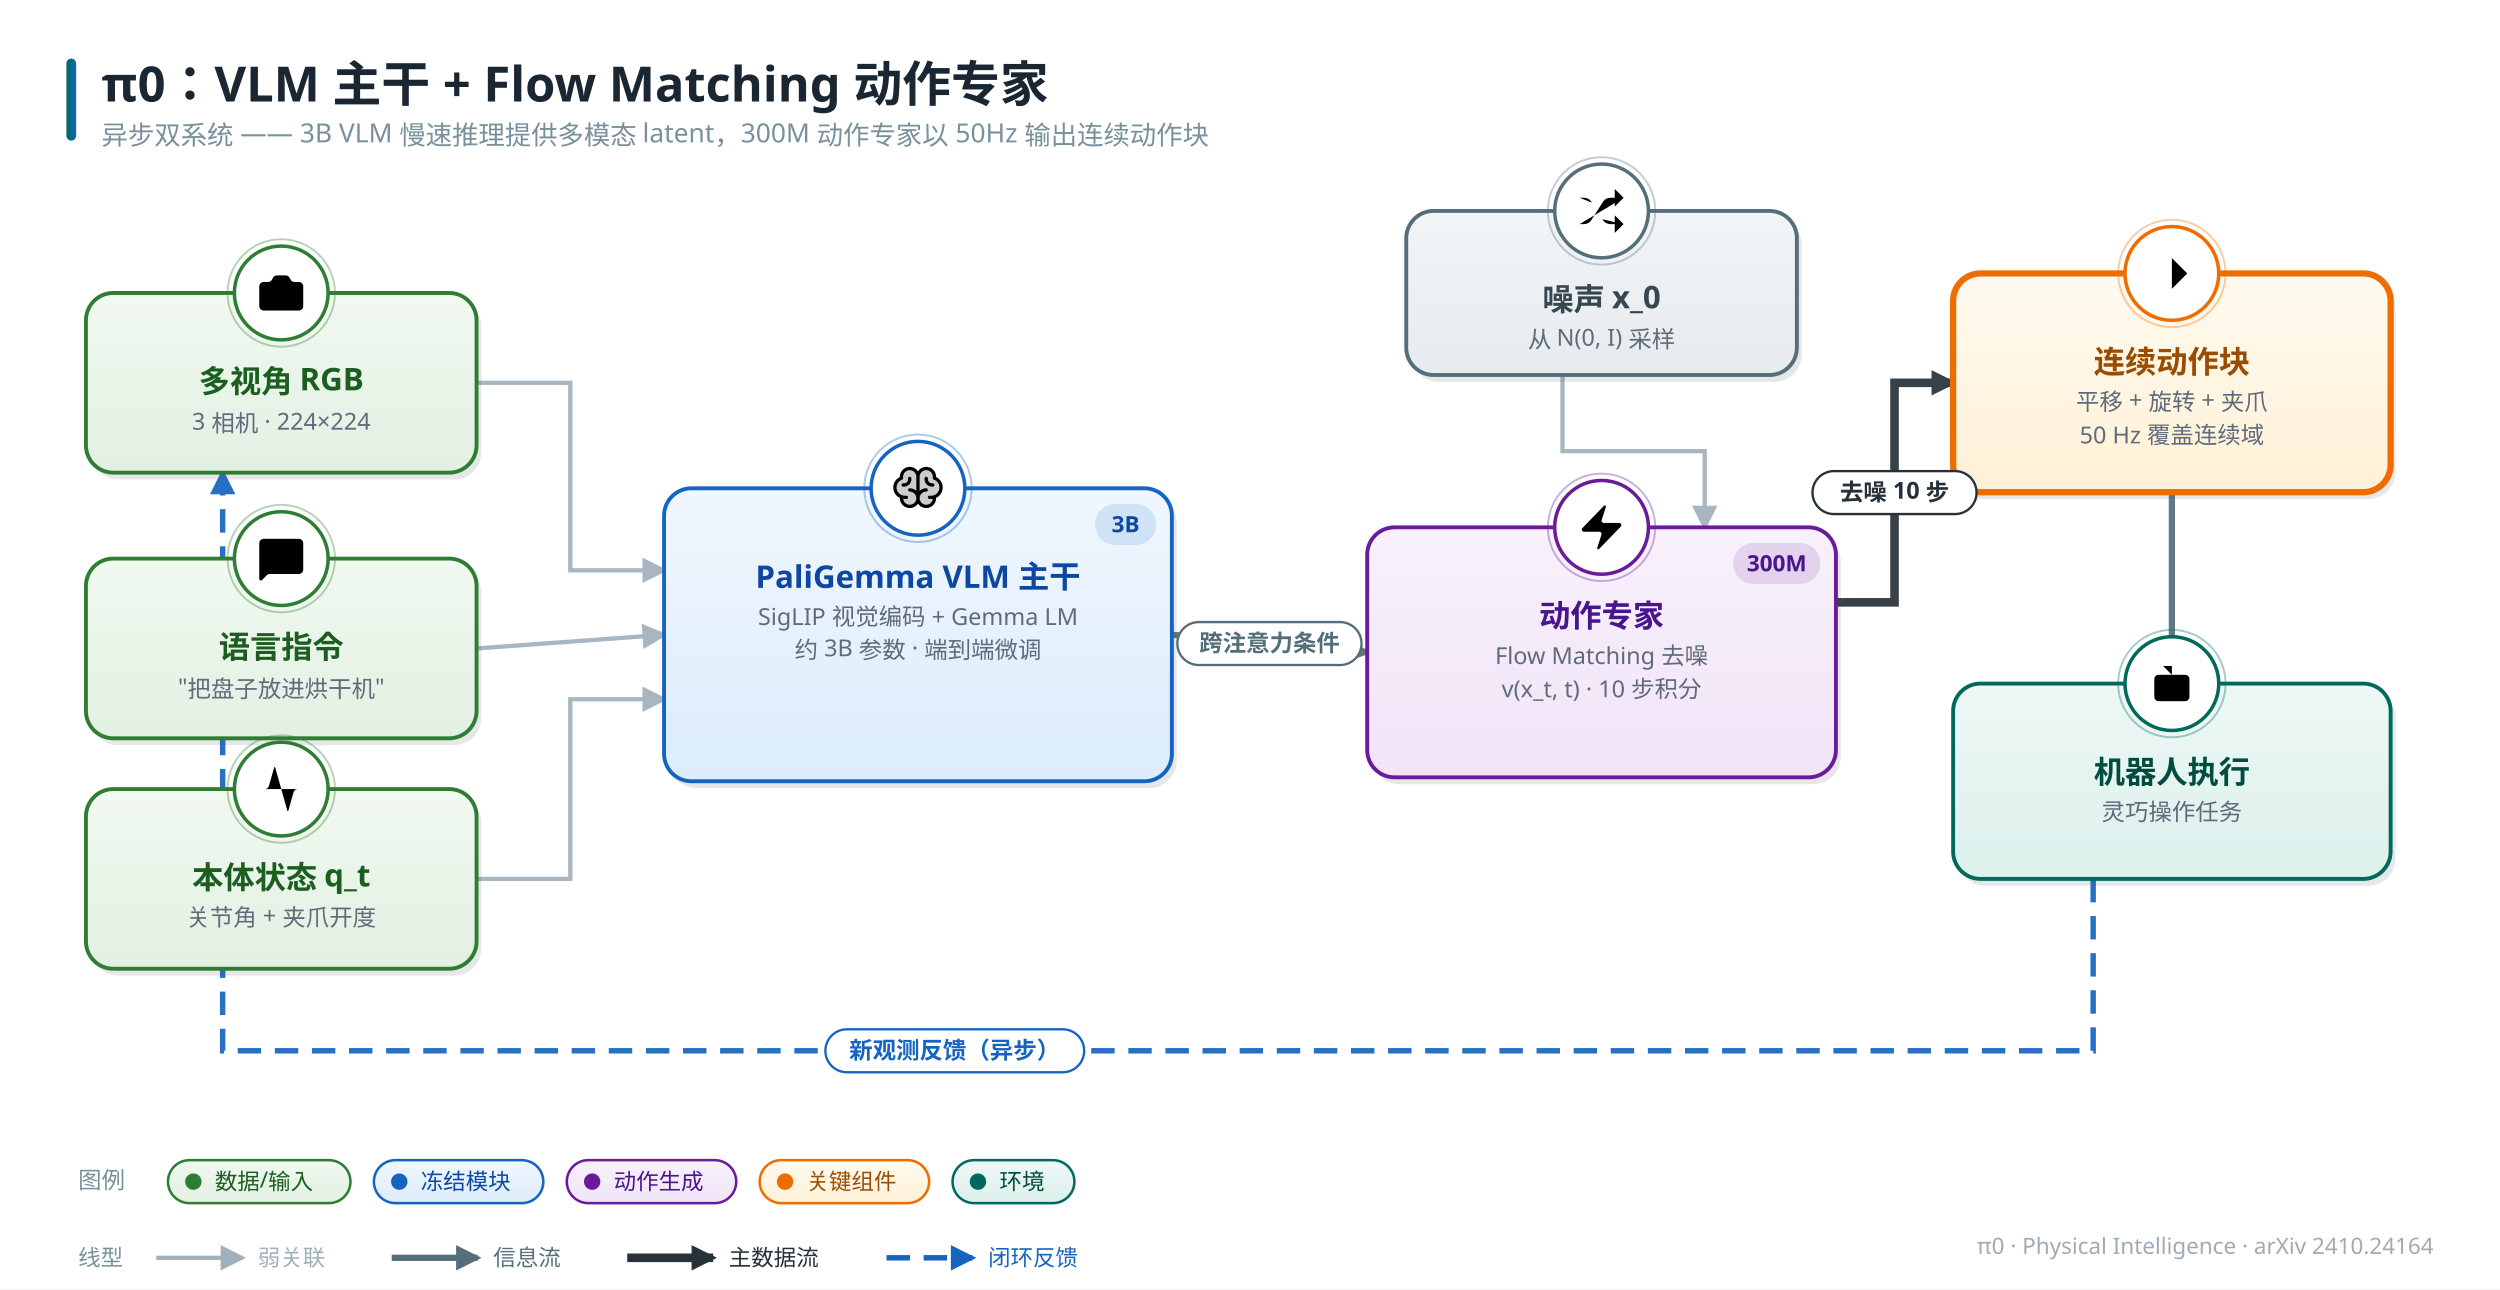
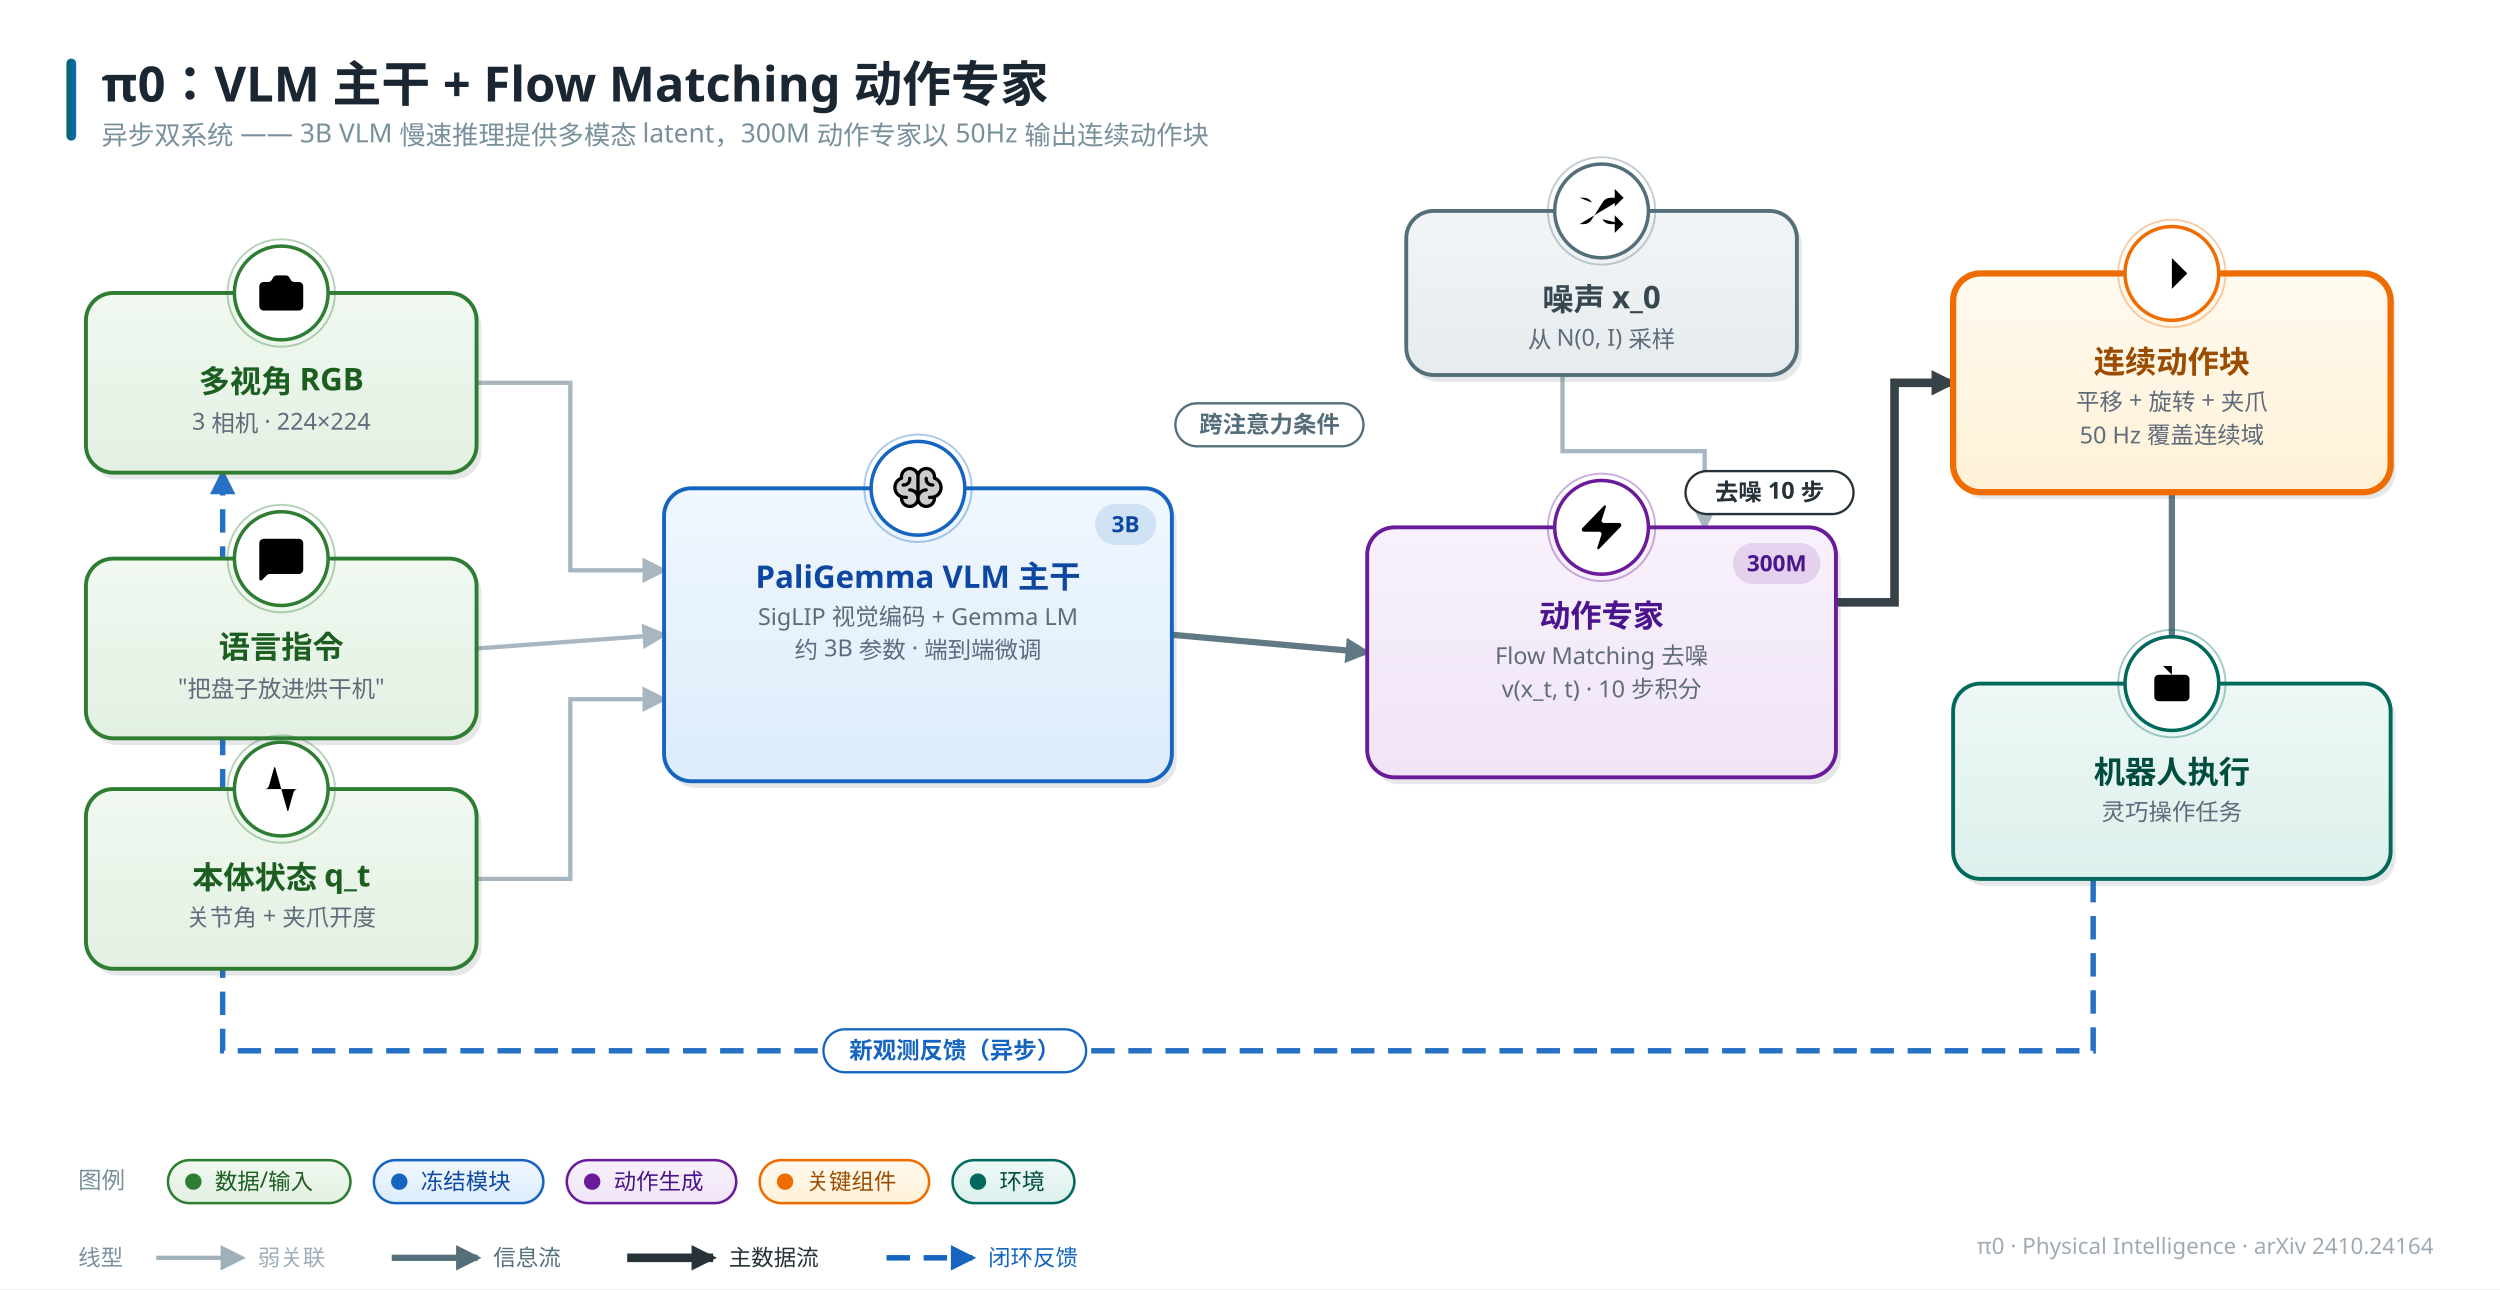
<svg xmlns="http://www.w3.org/2000/svg" width="1280" height="660" viewBox="0 0 1280 660" font-family="'PingFang SC','Hiragino Sans GB','Microsoft YaHei','Segoe UI',sans-serif">
  <style>text{font-family:'PingFang SC','Hiragino Sans GB','Microsoft YaHei','Segoe UI',sans-serif;} .lbl{font-weight:700;}</style>
  <defs>
    <linearGradient id="g-data" x1="0" y1="0" x2="0" y2="1">
      <stop offset="0" stop-color="#f1f9f1" />
      <stop offset="1" stop-color="#e2f0e2" />
    </linearGradient>
    <linearGradient id="g-frozen" x1="0" y1="0" x2="0" y2="1">
      <stop offset="0" stop-color="#f0f7fe" />
      <stop offset="1" stop-color="#dcecfb" />
    </linearGradient>
    <linearGradient id="g-train" x1="0" y1="0" x2="0" y2="1">
      <stop offset="0" stop-color="#fff6e8" />
      <stop offset="1" stop-color="#ffedd4" />
    </linearGradient>
    <linearGradient id="g-loss" x1="0" y1="0" x2="0" y2="1">
      <stop offset="0" stop-color="#fdf0f1" />
      <stop offset="1" stop-color="#f9e0e2" />
    </linearGradient>
    <linearGradient id="g-act" x1="0" y1="0" x2="0" y2="1">
      <stop offset="0" stop-color="#f8f1fb" />
      <stop offset="1" stop-color="#f0e4f7" />
    </linearGradient>
    <linearGradient id="g-loop" x1="0" y1="0" x2="0" y2="1">
      <stop offset="0" stop-color="#f2f5f7" />
      <stop offset="1" stop-color="#e6ebee" />
    </linearGradient>
    <linearGradient id="g-env" x1="0" y1="0" x2="0" y2="1">
      <stop offset="0" stop-color="#eef8f6" />
      <stop offset="1" stop-color="#dcf0ec" />
    </linearGradient>
    <linearGradient id="g-mem" x1="0" y1="0" x2="0" y2="1">
      <stop offset="0" stop-color="#fffef0" />
      <stop offset="1" stop-color="#fdf6d8" />
    </linearGradient>
    <linearGradient id="g-reward" x1="0" y1="0" x2="0" y2="1">
      <stop offset="0" stop-color="#fdf2f7" />
      <stop offset="1" stop-color="#f9e2ed" />
    </linearGradient>
    <linearGradient id="g-key" x1="0" y1="0" x2="0" y2="1">
      <stop offset="0" stop-color="#fffaf0" />
      <stop offset="1" stop-color="#fff1d6" />
    </linearGradient>
    <linearGradient id="g-title" x1="0" y1="0" x2="1" y2="0">
      <stop offset="0" stop-color="#00695c" />
      <stop offset="1" stop-color="#1565c0" />
    </linearGradient>
    <marker id="arr-main" viewBox="0 0 10 10" refX="8.5" refY="5" markerWidth="13" markerHeight="13" markerUnits="userSpaceOnUse" orient="auto-start-reverse">
      <path d="M0 0 L10 5 L0 10 z" fill="#546e7a" />
    </marker>
    <marker id="arr-thick" viewBox="0 0 10 10" refX="8.5" refY="5" markerWidth="13" markerHeight="13" markerUnits="userSpaceOnUse" orient="auto-start-reverse">
      <path d="M0 0 L10 5 L0 10 z" fill="#263238" />
    </marker>
    <marker id="arr-thin" viewBox="0 0 10 10" refX="8.5" refY="5" markerWidth="13" markerHeight="13" markerUnits="userSpaceOnUse" orient="auto-start-reverse">
      <path d="M0 0 L10 5 L0 10 z" fill="#9fb0bb" />
    </marker>
    <marker id="arr-fb" viewBox="0 0 10 10" refX="8.5" refY="5" markerWidth="13" markerHeight="13" markerUnits="userSpaceOnUse" orient="auto-start-reverse">
      <path d="M0 0 L10 5 L0 10 z" fill="#1565c0" />
    </marker>
    <marker id="arr-loss" viewBox="0 0 10 10" refX="8.5" refY="5" markerWidth="13" markerHeight="13" markerUnits="userSpaceOnUse" orient="auto-start-reverse">
      <path d="M0 0 L10 5 L0 10 z" fill="#c62828" />
    </marker>
  </defs>
  <rect width="1280" height="660" fill="#ffffff" />
  <rect x="34" y="30" width="5" height="42" rx="2.5" fill="url(#g-title)" />
  <text x="52" y="52" font-size="25" font-weight="800" fill="#1a2733">π0：VLM 主干 + Flow Matching 动作专家</text>
  <text x="52" y="74" font-size="13.5" fill="#78909c">异步双系统 —— 3B VLM 慢速推理提供多模态 latent，300M 动作专家以 50Hz 输出连续动作块</text>
  <text x="1246" y="642" font-size="11.5" fill="#a0aab4" text-anchor="end">π0 · Physical Intelligence · arXiv 2410.24164</text>
  <path d="M 244.0 196.0 L 292.0 196.0 L 292.0 292.0 L 340.0 292.0" fill="none" stroke="#9fb0bb" stroke-width="2.2" marker-end="url(#arr-thin)" opacity="0.92" />
  <path d="M 244.0 332.0 L 340.0 325.0" fill="none" stroke="#9fb0bb" stroke-width="2.2" marker-end="url(#arr-thin)" opacity="0.92" />
  <path d="M 244.0 450.0 L 292.0 450.0 L 292.0 358.0 L 340.0 358.0" fill="none" stroke="#9fb0bb" stroke-width="2.2" marker-end="url(#arr-thin)" opacity="0.92" />
  <path d="M 600.0 325.0 L 700.0 334.0" fill="none" stroke="#546e7a" stroke-width="3.2" marker-end="url(#arr-main)" opacity="0.92" />
  <path d="M 800.0 192.0 L 800.0 231.0 L 872.8 231.0 L 872.8 270.0" fill="none" stroke="#9fb0bb" stroke-width="2.2" marker-end="url(#arr-thin)" opacity="0.92" />
  <path d="M 940.0 308.4 L 970.0 308.4 L 970.0 196.0 L 1000.0 196.0" fill="none" stroke="#263238" stroke-width="4.4" marker-end="url(#arr-thick)" opacity="0.92" />
  <path d="M 1112.0 252.0 L 1112.0 350.0" fill="none" stroke="#546e7a" stroke-width="3.2" marker-end="url(#arr-main)" opacity="0.92" />
  <path d="M 1071.7 450.0 L 1071.7 538.0 L 114.0 538.0 L 114.0 242.0" fill="none" stroke="#1565c0" stroke-width="2.8" stroke-dasharray="12 7" marker-end="url(#arr-fb)" opacity="0.92" />
  <rect x="46.5" y="153.5" width="200" height="92" rx="14" fill="#37474f" opacity="0.13" />
  <rect x="44" y="150" width="200" height="92" rx="14" fill="url(#g-data)" stroke="#2e7d32" stroke-width="2.0" />
  <circle cx="144.0" cy="150" r="24" fill="#ffffff" stroke="#2e7d32" stroke-width="1.8" />
  <circle cx="144.0" cy="150" r="27.5" fill="none" stroke="#2e7d32" stroke-width="1" opacity="0.35" />
  <g transform="translate(130.5,136.5) scale(1.125)">
    <path d="M13.997 4a2 2 0 0 1 1.76 1.05l.486.9A2 2 0 0 0 18.003 7H20a2 2 0 0 1 2 2v9a2 2 0 0 1-2 2H4a2 2 0 0 1-2-2V9a2 2 0 0 1 2-2h1.997a2 2 0 0 0 1.759-1.048l.489-.904A2 2 0 0 1 10.004 4z" />
    <circle cx="12" cy="13" r="3" />
  </g>
  <text x="144.0" y="201" font-size="16" class="lbl" fill="#1b5e20" text-anchor="middle">多视角 RGB</text>
  <text x="144.0" y="220" font-size="12" fill="#5f6b7a" text-anchor="middle">3 相机 · 224×224</text>
  <rect x="46.5" y="289.5" width="200" height="92" rx="14" fill="#37474f" opacity="0.13" />
  <rect x="44" y="286" width="200" height="92" rx="14" fill="url(#g-data)" stroke="#2e7d32" stroke-width="2.0" />
  <circle cx="144.0" cy="286" r="24" fill="#ffffff" stroke="#2e7d32" stroke-width="1.8" />
  <circle cx="144.0" cy="286" r="27.5" fill="none" stroke="#2e7d32" stroke-width="1" opacity="0.35" />
  <g transform="translate(130.5,272.5) scale(1.125)">
    <path d="M22 17a2 2 0 0 1-2 2H6.828a2 2 0 0 0-1.414.586l-2.202 2.202A.71.71 0 0 1 2 21.286V5a2 2 0 0 1 2-2h16a2 2 0 0 1 2 2z" />
  </g>
  <text x="144.0" y="337" font-size="16" class="lbl" fill="#1b5e20" text-anchor="middle">语言指令</text>
  <text x="144.0" y="356" font-size="12" fill="#5f6b7a" text-anchor="middle">"把盘子放进烘干机"</text>
  <rect x="46.5" y="407.5" width="200" height="92" rx="14" fill="#37474f" opacity="0.13" />
  <rect x="44" y="404" width="200" height="92" rx="14" fill="url(#g-data)" stroke="#2e7d32" stroke-width="2.0" />
  <circle cx="144.0" cy="404" r="24" fill="#ffffff" stroke="#2e7d32" stroke-width="1.8" />
  <circle cx="144.0" cy="404" r="27.5" fill="none" stroke="#2e7d32" stroke-width="1" opacity="0.35" />
  <g transform="translate(130.5,390.5) scale(1.125)">
    <path d="M22 12h-2.48a2 2 0 0 0-1.93 1.46l-2.35 8.36a.25.25 0 0 1-.48 0L9.24 2.18a.25.25 0 0 0-.48 0l-2.35 8.36A2 2 0 0 1 4.49 12H2" />
  </g>
  <text x="144.0" y="455" font-size="16" class="lbl" fill="#1b5e20" text-anchor="middle">本体状态 q_t</text>
  <text x="144.0" y="474" font-size="12" fill="#5f6b7a" text-anchor="middle">关节角 + 夹爪开度</text>
  <rect x="342.5" y="253.5" width="260" height="150" rx="14" fill="#37474f" opacity="0.13" />
  <rect x="340" y="250" width="260" height="150" rx="14" fill="url(#g-frozen)" stroke="#1565c0" stroke-width="2.0" />
  <circle cx="470.0" cy="250" r="24" fill="#ffffff" stroke="#1565c0" stroke-width="1.8" />
  <circle cx="470.0" cy="250" r="27.5" fill="none" stroke="#1565c0" stroke-width="1" opacity="0.35" />
  <g transform="translate(456.5,236.5) scale(0.1055)">
    <path d="M240,124a48,48,0,0,1-32,45.27h0V176a40,40,0,0,1-80,0,40,40,0,0,1-80,0v-6.73h0a48,48,0,0,1,0-90.54V72a40,40,0,0,1,80,0,40,40,0,0,1,80,0v6.73A48,48,0,0,1,240,124Z" opacity="0.2" />
    <path d="M248,124a56.11,56.11,0,0,0-32-50.61V72a48,48,0,0,0-88-26.49A48,48,0,0,0,40,72v1.39a56,56,0,0,0,0,101.2V176a48,48,0,0,0,88,26.49A48,48,0,0,0,216,176v-1.41A56.09,56.09,0,0,0,248,124ZM88,208a32,32,0,0,1-31.81-28.56A55.87,55.87,0,0,0,64,180h8a8,8,0,0,0,0-16H64A40,40,0,0,1,50.67,86.27,8,8,0,0,0,56,78.73V72a32,32,0,0,1,64,0v68.26A47.8,47.8,0,0,0,88,128a8,8,0,0,0,0,16,32,32,0,0,1,0,64Zm104-44h-8a8,8,0,0,0,0,16h8a55.87,55.87,0,0,0,7.81-.56A32,32,0,1,1,168,144a8,8,0,0,0,0-16,47.8,47.8,0,0,0-32,12.26V72a32,32,0,0,1,64,0v6.73a8,8,0,0,0,5.33,7.54A40,40,0,0,1,192,164Zm16-52a8,8,0,0,1-8,8h-4a36,36,0,0,1-36-36V80a8,8,0,0,1,16,0v4a20,20,0,0,0,20,20h4A8,8,0,0,1,208,112ZM60,120H56a8,8,0,0,1,0-16h4A20,20,0,0,0,80,84V80a8,8,0,0,1,16,0v4A36,36,0,0,1,60,120Z" />
  </g>
  <text x="470.0" y="301" font-size="16" class="lbl" fill="#0d47a1" text-anchor="middle">PaliGemma VLM 主干</text>
  <text x="470.0" y="320" font-size="12" fill="#5f6b7a" text-anchor="middle">SigLIP 视觉编码 + Gemma LM</text>
  <text x="470.0" y="337" font-size="12" fill="#5f6b7a" text-anchor="middle">约 3B 参数 · 端到端微调</text>
  <g>
    <rect x="560.66" y="258" width="31.3" height="21" rx="10.5" fill="#1565c0" opacity="0.14" />
    <text x="576.3" y="272.5" font-size="11.5" font-weight="700" fill="#0d47a1" text-anchor="middle">3B</text>
  </g>
  <rect x="722.5" y="111.5" width="200" height="84" rx="14" fill="#37474f" opacity="0.13" />
  <rect x="720" y="108" width="200" height="84" rx="14" fill="url(#g-loop)" stroke="#546e7a" stroke-width="2.0" />
  <circle cx="820.0" cy="108" r="24" fill="#ffffff" stroke="#546e7a" stroke-width="1.8" />
  <circle cx="820.0" cy="108" r="27.5" fill="none" stroke="#546e7a" stroke-width="1" opacity="0.35" />
  <g transform="translate(806.5,94.5) scale(1.125)">
    <path d="m18 14 4 4-4 4" />
    <path d="m18 2 4 4-4 4" />
    <path d="M2 18h1.973a4 4 0 0 0 3.3-1.7l5.454-8.6a4 4 0 0 1 3.3-1.7H22" />
    <path d="M2 6h1.972a4 4 0 0 1 3.6 2.2" />
    <path d="M22 18h-6.041a4 4 0 0 1-3.3-1.8l-.359-.45" />
  </g>
  <text x="820.0" y="159" font-size="16" class="lbl" fill="#37474f" text-anchor="middle">噪声 x_0</text>
  <text x="820.0" y="178" font-size="12" fill="#5f6b7a" text-anchor="middle">从 N(0, I) 采样</text>
  <rect x="702.5" y="273.5" width="240" height="128" rx="14" fill="#37474f" opacity="0.13" />
  <rect x="700" y="270" width="240" height="128" rx="14" fill="url(#g-act)" stroke="#6a1b9a" stroke-width="2.0" />
  <circle cx="820.0" cy="270" r="24" fill="#ffffff" stroke="#6a1b9a" stroke-width="1.8" />
  <circle cx="820.0" cy="270" r="27.5" fill="none" stroke="#6a1b9a" stroke-width="1" opacity="0.35" />
  <g transform="translate(806.5,256.5) scale(1.125)">
    <path d="M4 14a1 1 0 0 1-.78-1.63l9.9-10.2a.5.5 0 0 1 .86.46l-1.92 6.02A1 1 0 0 0 13 10h7a1 1 0 0 1 .78 1.63l-9.9 10.2a.5.5 0 0 1-.86-.46l1.92-6.02A1 1 0 0 0 11 14z" />
  </g>
  <text x="820.0" y="321" font-size="16" class="lbl" fill="#4a148c" text-anchor="middle">动作专家</text>
  <text x="820.0" y="340" font-size="12" fill="#5f6b7a" text-anchor="middle">Flow Matching 去噪</text>
  <text x="820.0" y="357" font-size="12" fill="#5f6b7a" text-anchor="middle">v(x_t, t) · 10 步积分</text>
  <g>
    <rect x="887.32" y="278" width="44.7" height="21" rx="10.5" fill="#6a1b9a" opacity="0.14" />
    <text x="909.7" y="292.5" font-size="11.5" font-weight="700" fill="#4a148c" text-anchor="middle">300M</text>
  </g>
  <rect x="1002.5" y="143.5" width="224" height="112" rx="14" fill="#37474f" opacity="0.13" />
  <rect x="1000" y="140" width="224" height="112" rx="14" fill="url(#g-key)" stroke="#ef6c00" stroke-width="3.2" />
  <circle cx="1112.0" cy="140" r="24" fill="#ffffff" stroke="#ef6c00" stroke-width="1.8" />
  <circle cx="1112.0" cy="140" r="27.5" fill="none" stroke="#ef6c00" stroke-width="1" opacity="0.35" />
  <g transform="translate(1098.5,126.5) scale(1.125)">
    <path d="M5 12h14" />
    <path d="m12 5 7 7-7 7" />
  </g>
  <text x="1112.0" y="191" font-size="16" class="lbl" fill="#9a4d00" text-anchor="middle">连续动作块</text>
  <text x="1112.0" y="210" font-size="12" fill="#5f6b7a" text-anchor="middle">平移 + 旋转 + 夹爪</text>
  <text x="1112.0" y="227" font-size="12" fill="#5f6b7a" text-anchor="middle">50 Hz 覆盖连续域</text>
  <rect x="1002.5" y="353.5" width="224" height="100" rx="14" fill="#37474f" opacity="0.13" />
  <rect x="1000" y="350" width="224" height="100" rx="14" fill="url(#g-env)" stroke="#00695c" stroke-width="2.0" />
  <circle cx="1112.0" cy="350" r="24" fill="#ffffff" stroke="#00695c" stroke-width="1.8" />
  <circle cx="1112.0" cy="350" r="27.5" fill="none" stroke="#00695c" stroke-width="1" opacity="0.35" />
  <g transform="translate(1098.5,336.5) scale(1.125)">
    <path d="M12 8V4H8" />
    <rect width="16" height="12" x="4" y="8" rx="2" />
    <path d="M2 14h2" />
    <path d="M20 14h2" />
    <path d="M15 13v2" />
    <path d="M9 13v2" />
  </g>
  <text x="1112.0" y="401" font-size="16" class="lbl" fill="#004d40" text-anchor="middle">机器人执行</text>
  <text x="1112.0" y="420" font-size="12" fill="#5f6b7a" text-anchor="middle">灵巧操作任务</text>
-   <g transform="translate(650.0,329.5)">
-     <rect x="-47.2" y="-11" width="94.3" height="22" rx="11" fill="#ffffff" stroke="#546e7a" stroke-width="1.2" />
+   <g transform="translate(650.0,217.5)">
+     <rect x="-48.2" y="-11" width="96.3" height="22" rx="11" fill="#ffffff" stroke="#546e7a" stroke-width="1.2" />
    <text y="4" font-size="12" fill="#546e7a" font-weight="600" text-anchor="middle">跨注意力条件</text>
  </g>
-   <g transform="translate(970.0,252.2)">
-     <rect x="-42.0" y="-11" width="84.0" height="22" rx="11" fill="#ffffff" stroke="#263238" stroke-width="1.2" />
+   <g transform="translate(906.0,252.2)">
+     <rect x="-43.0" y="-11" width="86.0" height="22" rx="11" fill="#ffffff" stroke="#263238" stroke-width="1.2" />
    <text y="4" font-size="12" fill="#263238" font-weight="600" text-anchor="middle">去噪 10 步</text>
  </g>
  <g transform="translate(488.8,538.0)">
-     <rect x="-66.2" y="-11" width="132.5" height="22" rx="11" fill="#ffffff" stroke="#1565c0" stroke-width="1.2" />
+     <rect x="-67.2" y="-11" width="134.5" height="22" rx="11" fill="#ffffff" stroke="#1565c0" stroke-width="1.2" />
    <text y="4" font-size="12" fill="#1565c0" font-weight="600" text-anchor="middle">新观测反馈（异步）</text>
  </g>
  <text x="40" y="608.5" font-size="12" fill="#78909c">图例</text>
  <g>
    <rect x="86" y="594" width="93.43" height="22" rx="11" fill="url(#g-data)" stroke="#2e7d32" stroke-width="1.3" />
    <circle cx="99" cy="605" r="4.2" fill="#2e7d32" />
    <text x="110" y="609" font-size="11.5" fill="#1b5e20">数据/输入</text>
  </g>
  <g>
    <rect x="191.43" y="594" width="86.76" height="22" rx="11" fill="url(#g-frozen)" stroke="#1565c0" stroke-width="1.3" />
    <circle cx="204.43" cy="605" r="4.2" fill="#1565c0" />
    <text x="215.43" y="609" font-size="11.5" fill="#0d47a1">冻结模块</text>
  </g>
  <g>
    <rect x="290.19" y="594" width="86.76" height="22" rx="11" fill="url(#g-act)" stroke="#6a1b9a" stroke-width="1.3" />
    <circle cx="303.19" cy="605" r="4.2" fill="#6a1b9a" />
    <text x="314.19" y="609" font-size="11.5" fill="#4a148c">动作生成</text>
  </g>
  <g>
    <rect x="388.95" y="594" width="86.76" height="22" rx="11" fill="url(#g-key)" stroke="#ef6c00" stroke-width="1.3" />
    <circle cx="401.95" cy="605" r="4.2" fill="#ef6c00" />
    <text x="412.95" y="609" font-size="11.5" fill="#9a4d00">关键组件</text>
  </g>
  <g>
    <rect x="487.71" y="594" width="62.38" height="22" rx="11" fill="url(#g-env)" stroke="#00695c" stroke-width="1.3" />
    <circle cx="500.71" cy="605" r="4.2" fill="#00695c" />
    <text x="511.71" y="609" font-size="11.5" fill="#004d40">环境</text>
  </g>
  <text x="40" y="648" font-size="11.5" fill="#78909c">线型</text>
  <g>
    <path d="M 80 644 h 44" stroke="#9fb0bb" stroke-width="2.2" marker-end="url(#arr-thin)" />
    <text x="132" y="648" font-size="11.5" fill="#9fb0bb">弱关联</text>
  </g>
  <g>
    <path d="M 200.57 644 h 44" stroke="#546e7a" stroke-width="3.2" marker-end="url(#arr-main)" />
    <text x="252.57" y="648" font-size="11.5" fill="#546e7a">信息流</text>
  </g>
  <g>
    <path d="M 321.14 644 h 44" stroke="#263238" stroke-width="4.4" marker-end="url(#arr-thick)" />
    <text x="373.14" y="648" font-size="11.5" fill="#263238">主数据流</text>
  </g>
  <g>
    <path d="M 453.9 644 h 44" stroke="#1565c0" stroke-width="2.8" stroke-dasharray="12 7" marker-end="url(#arr-fb)" />
    <text x="505.9" y="648" font-size="11.5" fill="#1565c0">闭环反馈</text>
  </g>
</svg>
